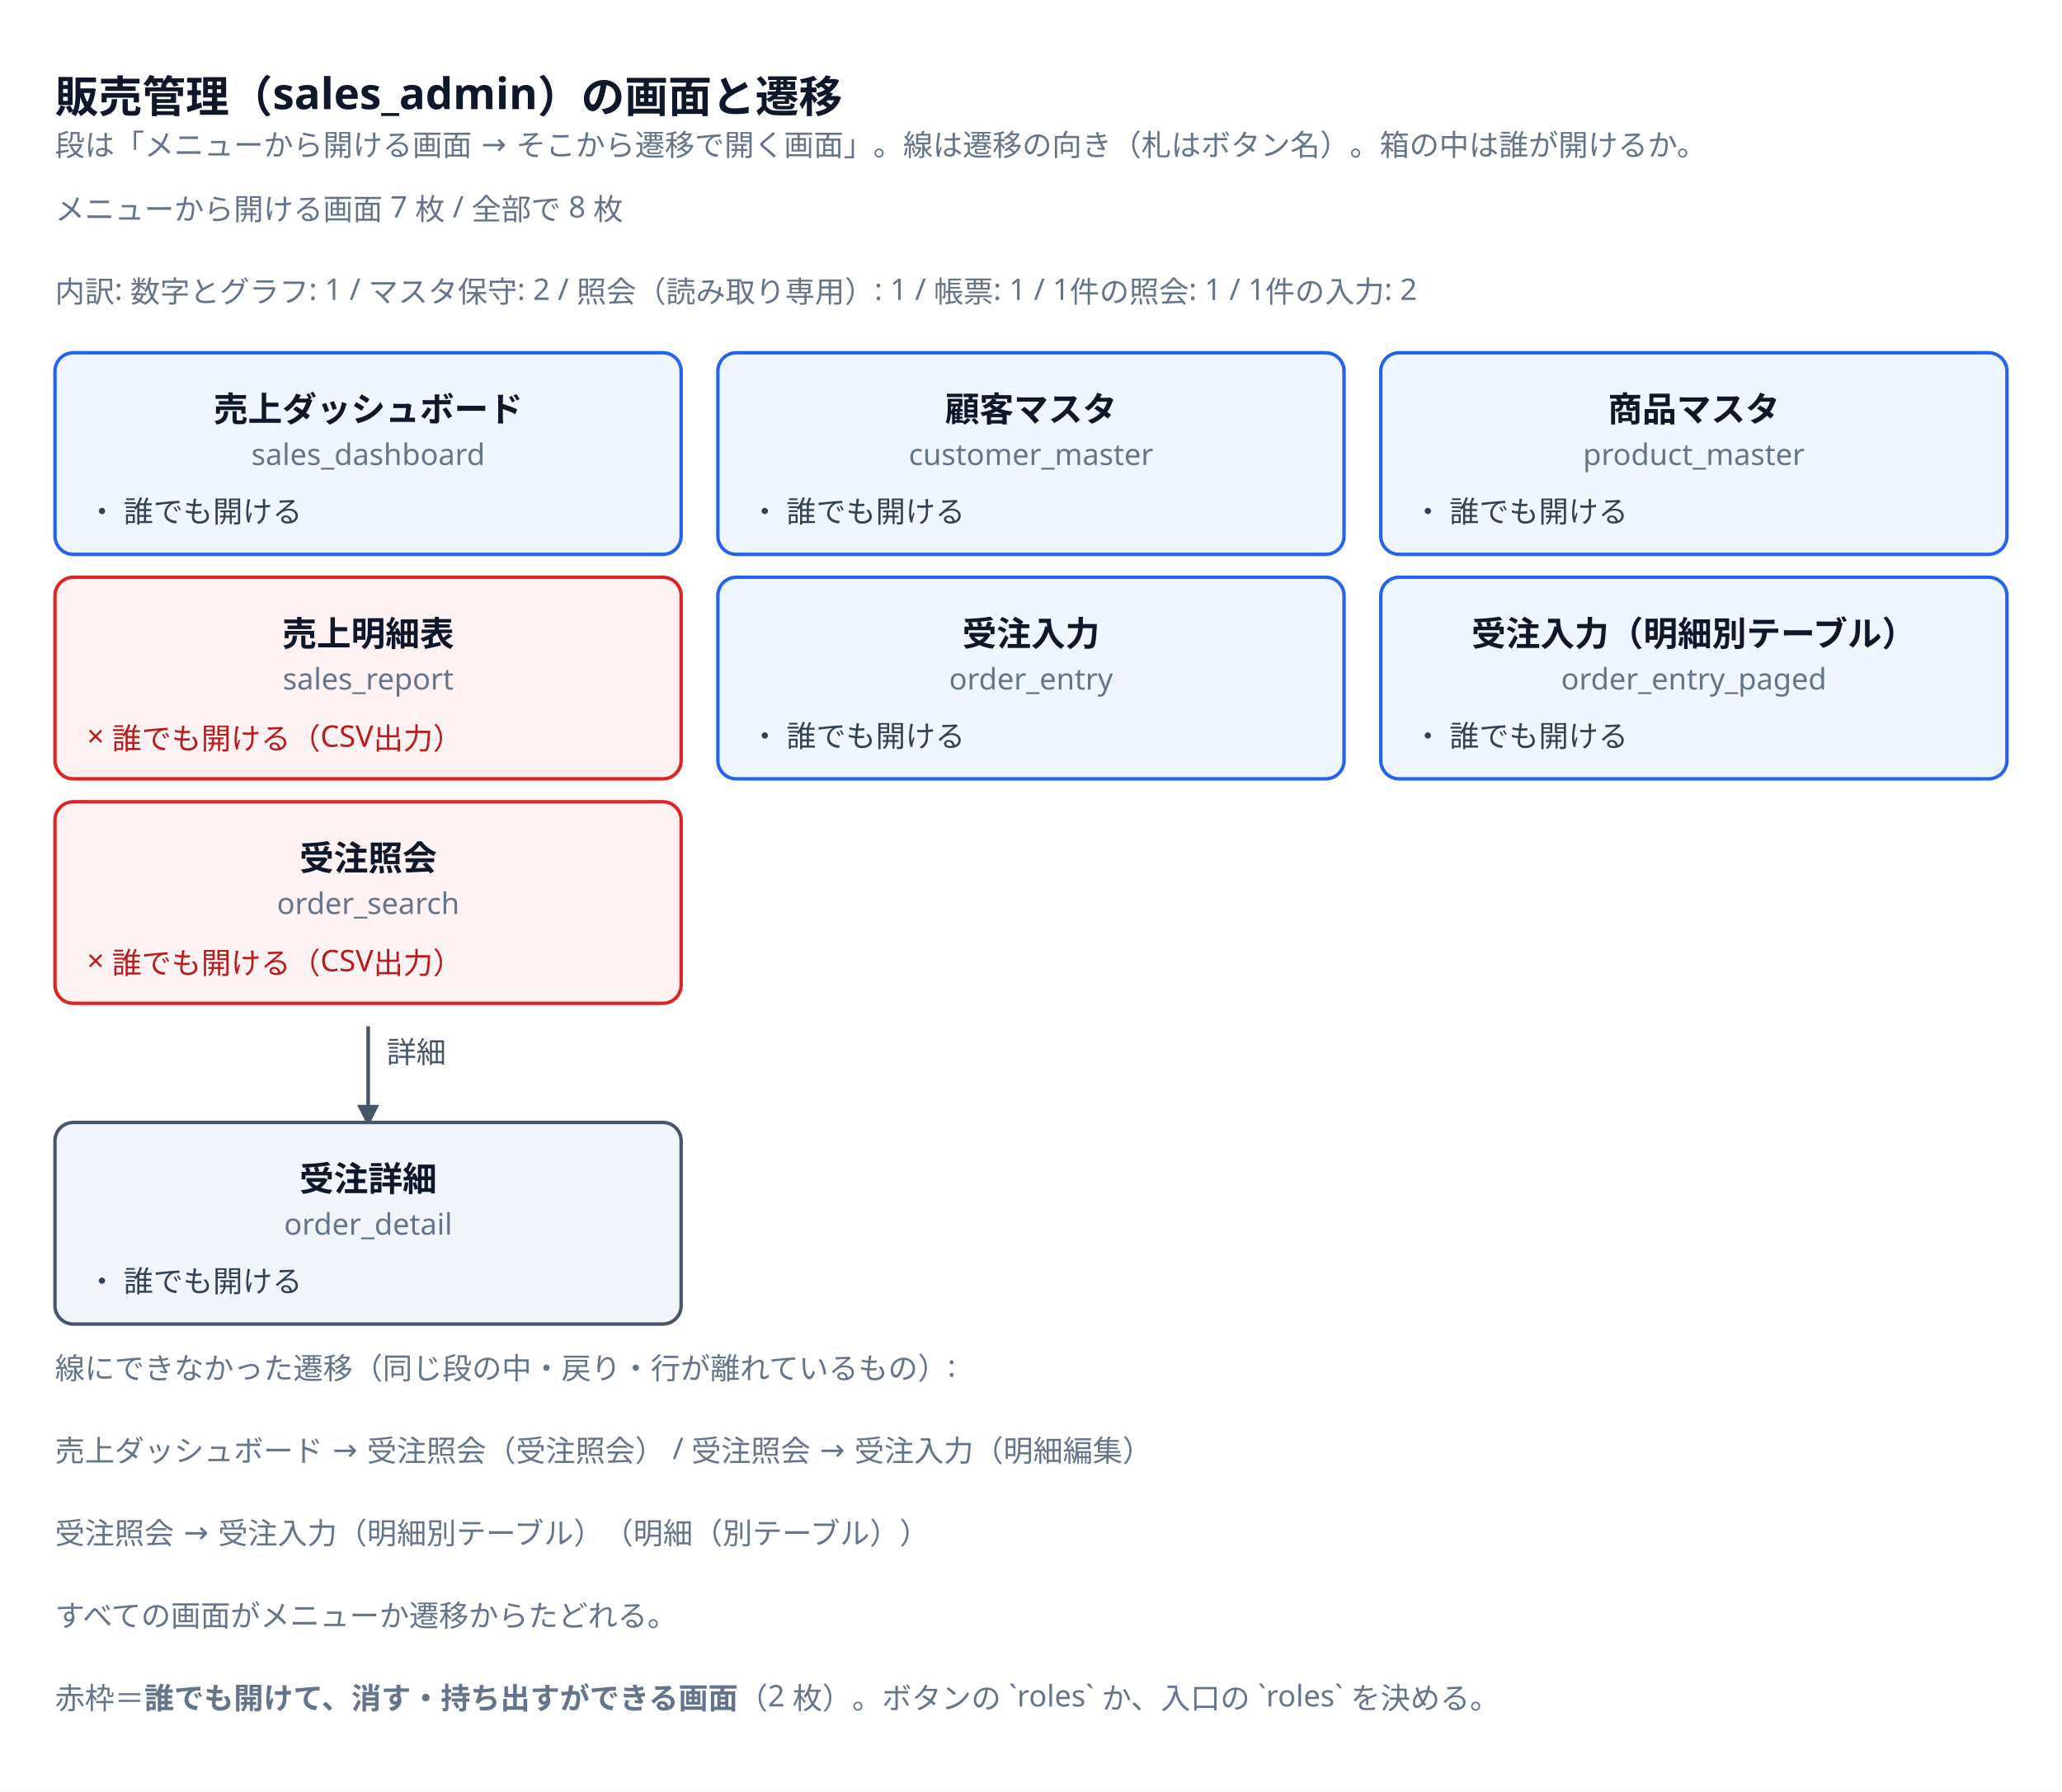
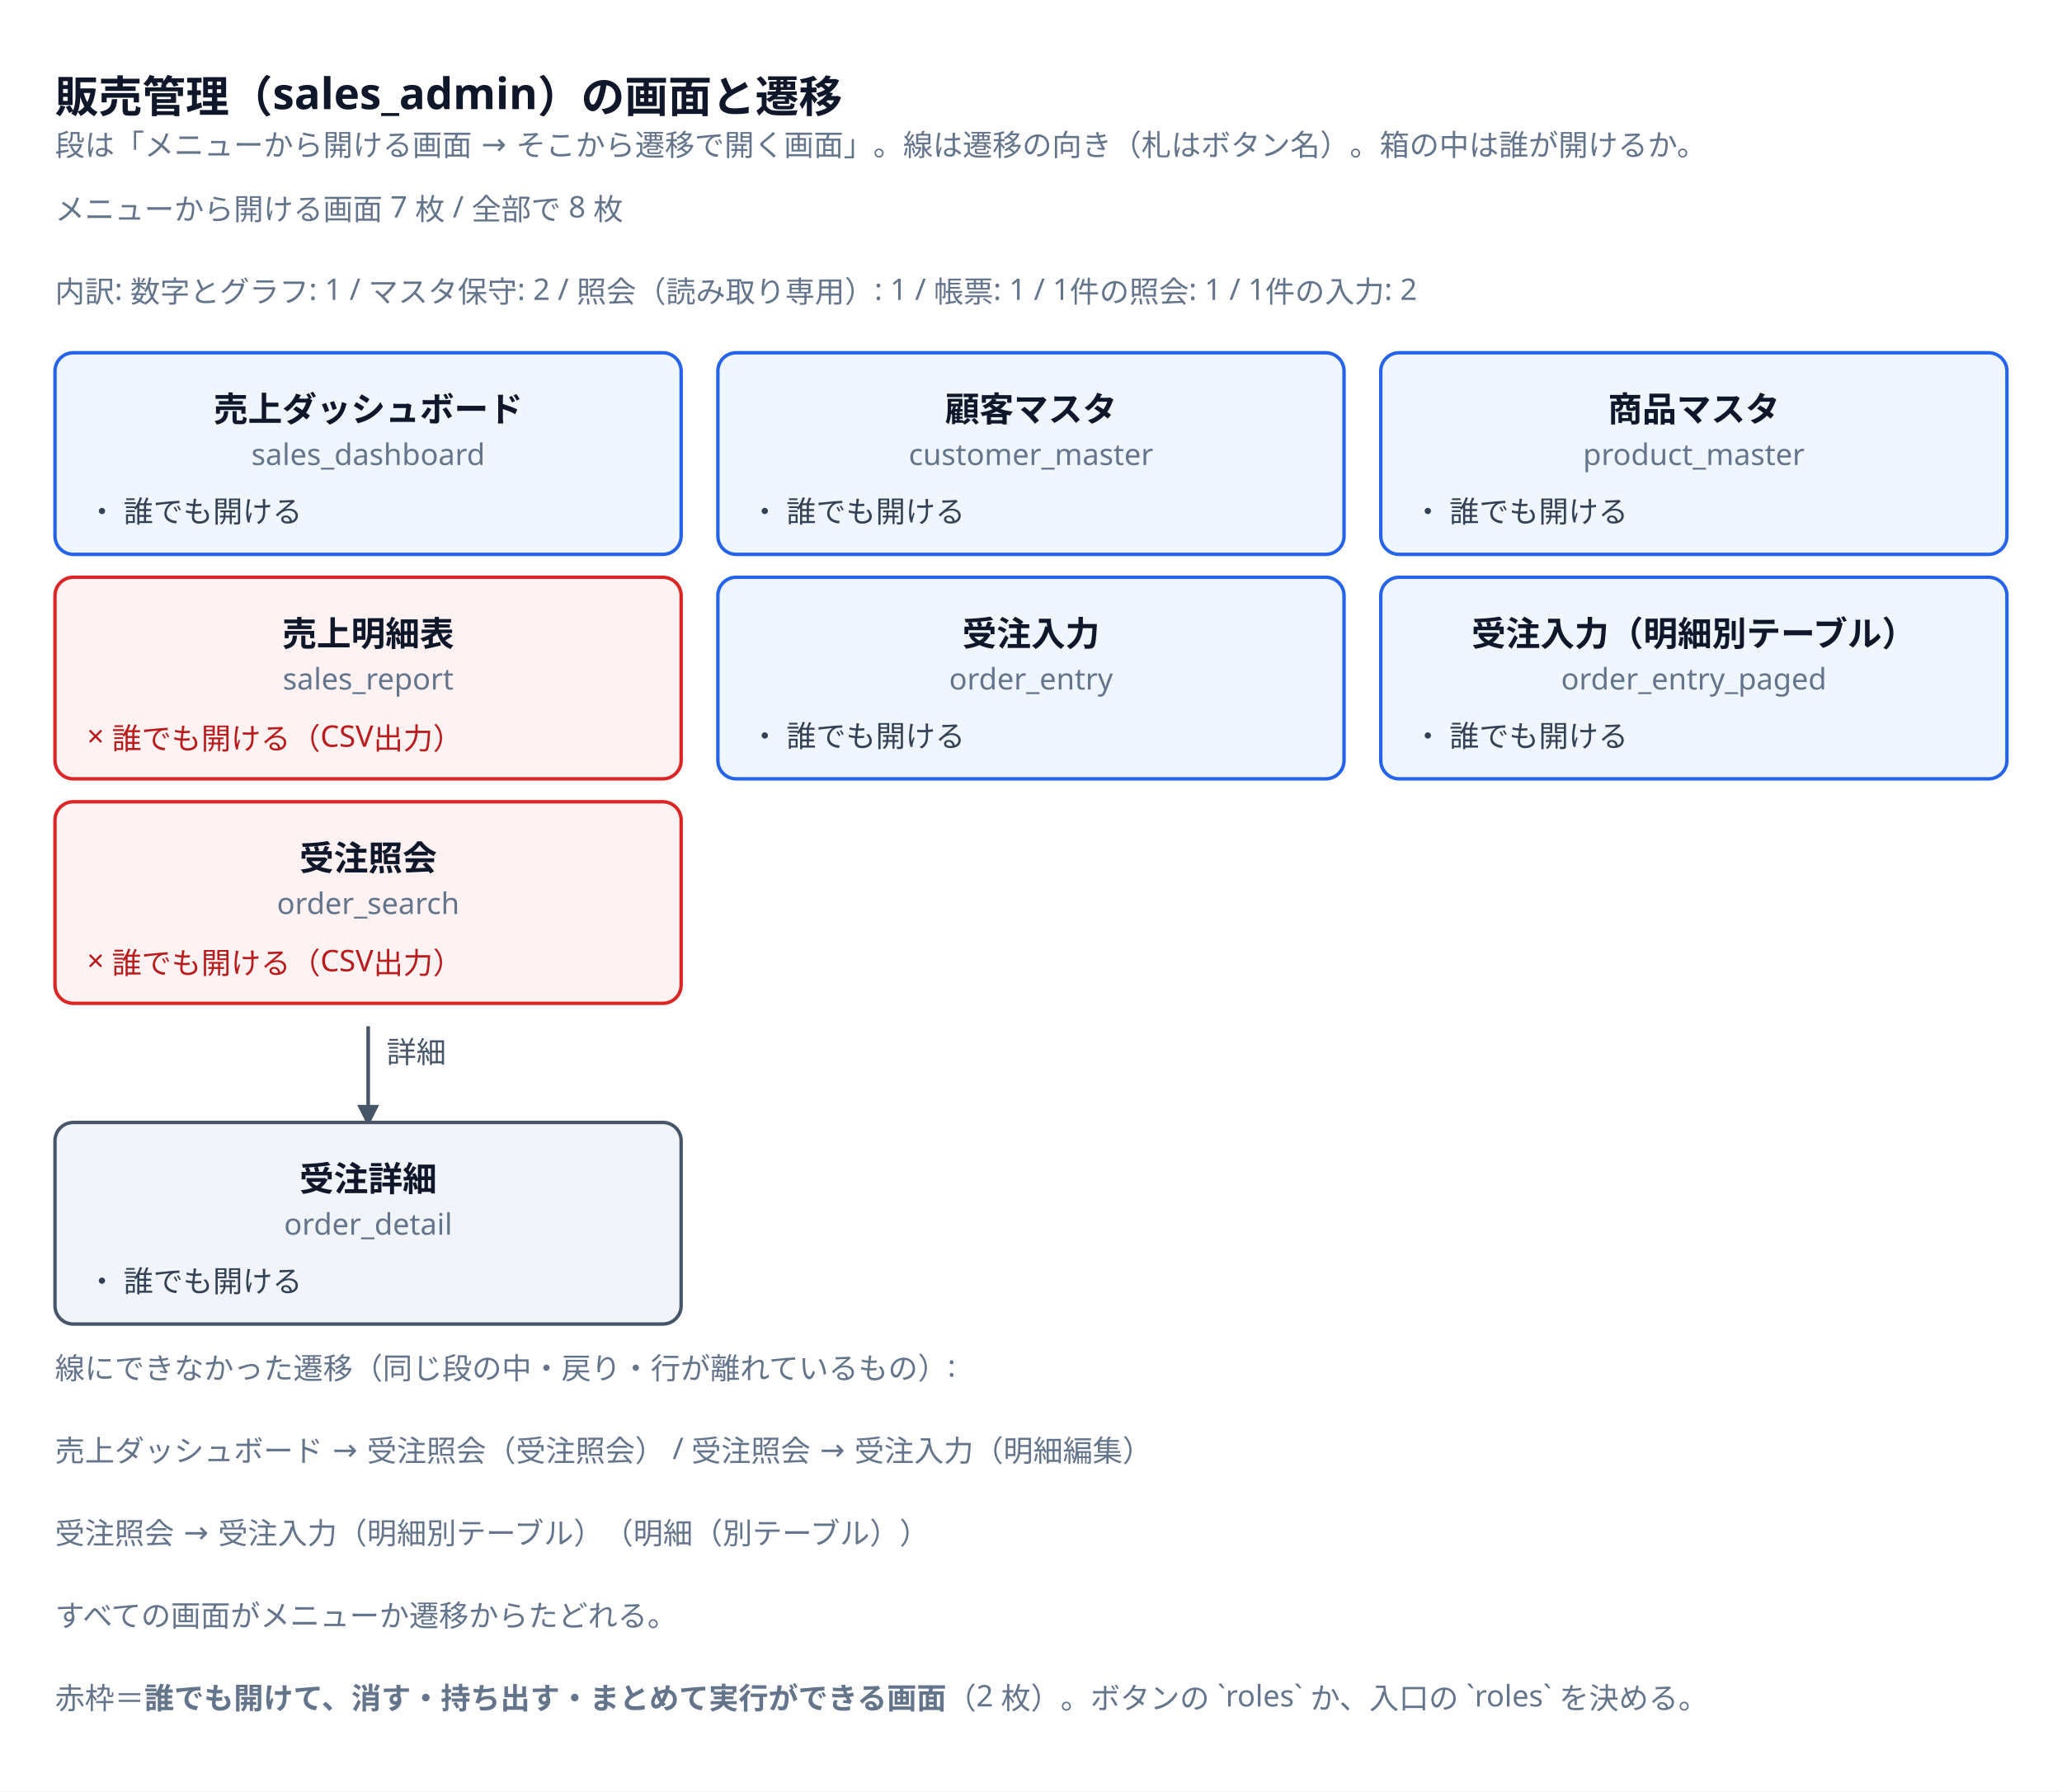
<svg xmlns="http://www.w3.org/2000/svg" viewBox="0 0 900 782" width="900" height="782" role="img" aria-label="販売管理（sales_admin）の画面と遷移">
  <style>
    .bg { fill: #ffffff }
    text { font-family: system-ui, "Hiragino Sans", "Noto Sans JP", sans-serif; fill: #0f172a }
    .title { font-size: 19px; font-weight: 700 }
    .caption { font-size: 13px; fill: #64748b }
    .label { font-size: 15px; font-weight: 600 }
    .note { font-size: 13px; fill: #64748b }
    .body { font-size: 13px; fill: #334155 }
    .edge { font-size: 13px; fill: #475569 }
    .strong { font-weight: 700 }
    .good { fill: #15803d }
    .bad { fill: #b91c1c }
    .box { stroke-width: 1.5 }
    .core { fill: #f1f5f9; stroke: #475569 }
    .input { fill: #eff6ff; stroke: #2563eb }
    .output { fill: #f0fdf4; stroke: #16a34a }
    .outside { fill: #fefce8; stroke: #ca8a04; stroke-dasharray: 5 4 }
    .warn { fill: #fef2f2; stroke: #dc2626 }
    .flow { stroke: #475569; stroke-width: 2 }
    .link { fill: none; stroke-width: 1.6 }
    .back { stroke: #94a3b8 }
    .tip { fill: #475569 }
    .tipBack { fill: #94a3b8 }
    @media (prefers-color-scheme: dark) {
      .bg { fill: #0b1220 }
      text { fill: #e2e8f0 }
      .caption, .note { fill: #94a3b8 }
      .body { fill: #cbd5e1 }
      .edge { fill: #cbd5e1 }
      .good { fill: #4ade80 }
      .bad { fill: #f87171 }
      .core { fill: #172033; stroke: #94a3b8 }
      .input { fill: #172554; stroke: #60a5fa }
      .output { fill: #052e16; stroke: #4ade80 }
      .outside { fill: #2a2410; stroke: #facc15 }
      .warn { fill: #2b1416; stroke: #f87171 }
      .flow { stroke: #cbd5e1 }
      .back { stroke: #64748b }
      .tip { fill: #cbd5e1 }
      .tipBack { fill: #64748b }
    }
  </style>
  <defs>
    <marker id="tip" viewBox="0 0 10 10" refX="8" refY="5" markerWidth="6" markerHeight="6" orient="auto-start-reverse">
      <path class="tip" d="M 0 0 L 10 5 L 0 10 z" />
    </marker>
    <marker id="tipBack" viewBox="0 0 10 10" refX="8" refY="5" markerWidth="6" markerHeight="6" orient="auto-start-reverse">
      <path class="tipBack" d="M 0 0 L 10 5 L 0 10 z" />
    </marker>
  </defs>
  <rect class="bg" x="0" y="0" width="900" height="782" />
  <text class="title" x="24" y="49">販売管理（sales_admin）の画面と遷移</text>
  <text class="caption" x="24" y="68">段は「メニューから開ける画面 → そこから遷移で開く画面」。線は遷移の向き（札はボタン名）。箱の中は誰が開けるか。</text>
  <text class="caption" x="24" y="96">メニューから開ける画面 7 枚 / 全部で 8 枚</text>
  <text class="caption" x="24" y="132">内訳: 数字とグラフ: 1 / マスタ保守: 2 / 照会（読み取り専用）: 1 / 帳票: 1 / 1件の照会: 1 / 1件の入力: 2</text>
  <rect class="box input" x="24" y="154" width="273.3" height="88" rx="8" />
  <text class="label" x="160.7" y="184" text-anchor="middle">売上ダッシュボード</text>
  <text class="note" x="160.7" y="203" text-anchor="middle">sales_dashboard</text>
  <text class="body body" x="38.0" y="228">・ 誰でも開ける</text>
  <rect class="box input" x="313.333" y="154" width="273.3" height="88" rx="8" />
  <text class="label" x="450.0" y="184" text-anchor="middle">顧客マスタ</text>
  <text class="note" x="450.0" y="203" text-anchor="middle">customer_master</text>
  <text class="body body" x="327.3" y="228">・ 誰でも開ける</text>
  <rect class="box input" x="602.667" y="154" width="273.3" height="88" rx="8" />
  <text class="label" x="739.3" y="184" text-anchor="middle">商品マスタ</text>
  <text class="note" x="739.3" y="203" text-anchor="middle">product_master</text>
  <text class="body body" x="616.7" y="228">・ 誰でも開ける</text>
  <rect class="box warn" x="24" y="252" width="273.3" height="88" rx="8" />
  <text class="label" x="160.7" y="282" text-anchor="middle">売上明細表</text>
  <text class="note" x="160.7" y="301" text-anchor="middle">sales_report</text>
  <text class="body bad" x="38.0" y="326">× 誰でも開ける（CSV出力）</text>
  <rect class="box input" x="313.333" y="252" width="273.3" height="88" rx="8" />
  <text class="label" x="450.0" y="282" text-anchor="middle">受注入力</text>
  <text class="note" x="450.0" y="301" text-anchor="middle">order_entry</text>
  <text class="body body" x="327.3" y="326">・ 誰でも開ける</text>
  <rect class="box input" x="602.667" y="252" width="273.3" height="88" rx="8" />
  <text class="label" x="739.3" y="282" text-anchor="middle">受注入力（明細別テーブル）</text>
  <text class="note" x="739.3" y="301" text-anchor="middle">order_entry_paged</text>
  <text class="body body" x="616.7" y="326">・ 誰でも開ける</text>
  <rect class="box warn" x="24" y="350" width="273.3" height="88" rx="8" />
  <text class="label" x="160.7" y="380" text-anchor="middle">受注照会</text>
  <text class="note" x="160.7" y="399" text-anchor="middle">order_search</text>
  <text class="body bad" x="38.0" y="424">× 誰でも開ける（CSV出力）</text>
  <path class="flow link" d="M 160.7 448 V 468.0 H 160.7 V 490" marker-end="url(#tip)" />
  <text class="edge" x="168.7" y="464.0">詳細</text>
  <rect class="box core" x="24" y="490" width="273.3" height="88" rx="8" />
  <text class="label" x="160.7" y="520" text-anchor="middle">受注詳細</text>
  <text class="note" x="160.7" y="539" text-anchor="middle">order_detail</text>
  <text class="body body" x="38.0" y="564">・ 誰でも開ける</text>
  <text class="caption" x="24" y="602">線にできなかった遷移（同じ段の中・戻り・行が離れているもの）:</text>
  <text class="caption" x="24" y="638">  売上ダッシュボード → 受注照会（受注照会） / 受注照会 → 受注入力（明細編集）</text>
  <text class="caption" x="24" y="674">受注照会 → 受注入力（明細別テーブル）（明細（別テーブル））</text>
  <text class="caption" x="24" y="710">すべての画面がメニューか遷移からたどれる。</text>
-   <text class="caption" x="24" y="746">赤枠＝<tspan class="caption strong">誰でも開けて、消す・持ち出すができる画面</tspan>（2 枚）。ボタンの `roles` か、入口の `roles` を決める。</text>
+   <text class="caption" x="24" y="746">赤枠＝<tspan class="caption strong">誰でも開けて、消す・持ち出す・まとめて実行ができる画面</tspan>（2 枚）。ボタンの `roles` か、入口の `roles` を決める。</text>
</svg>
